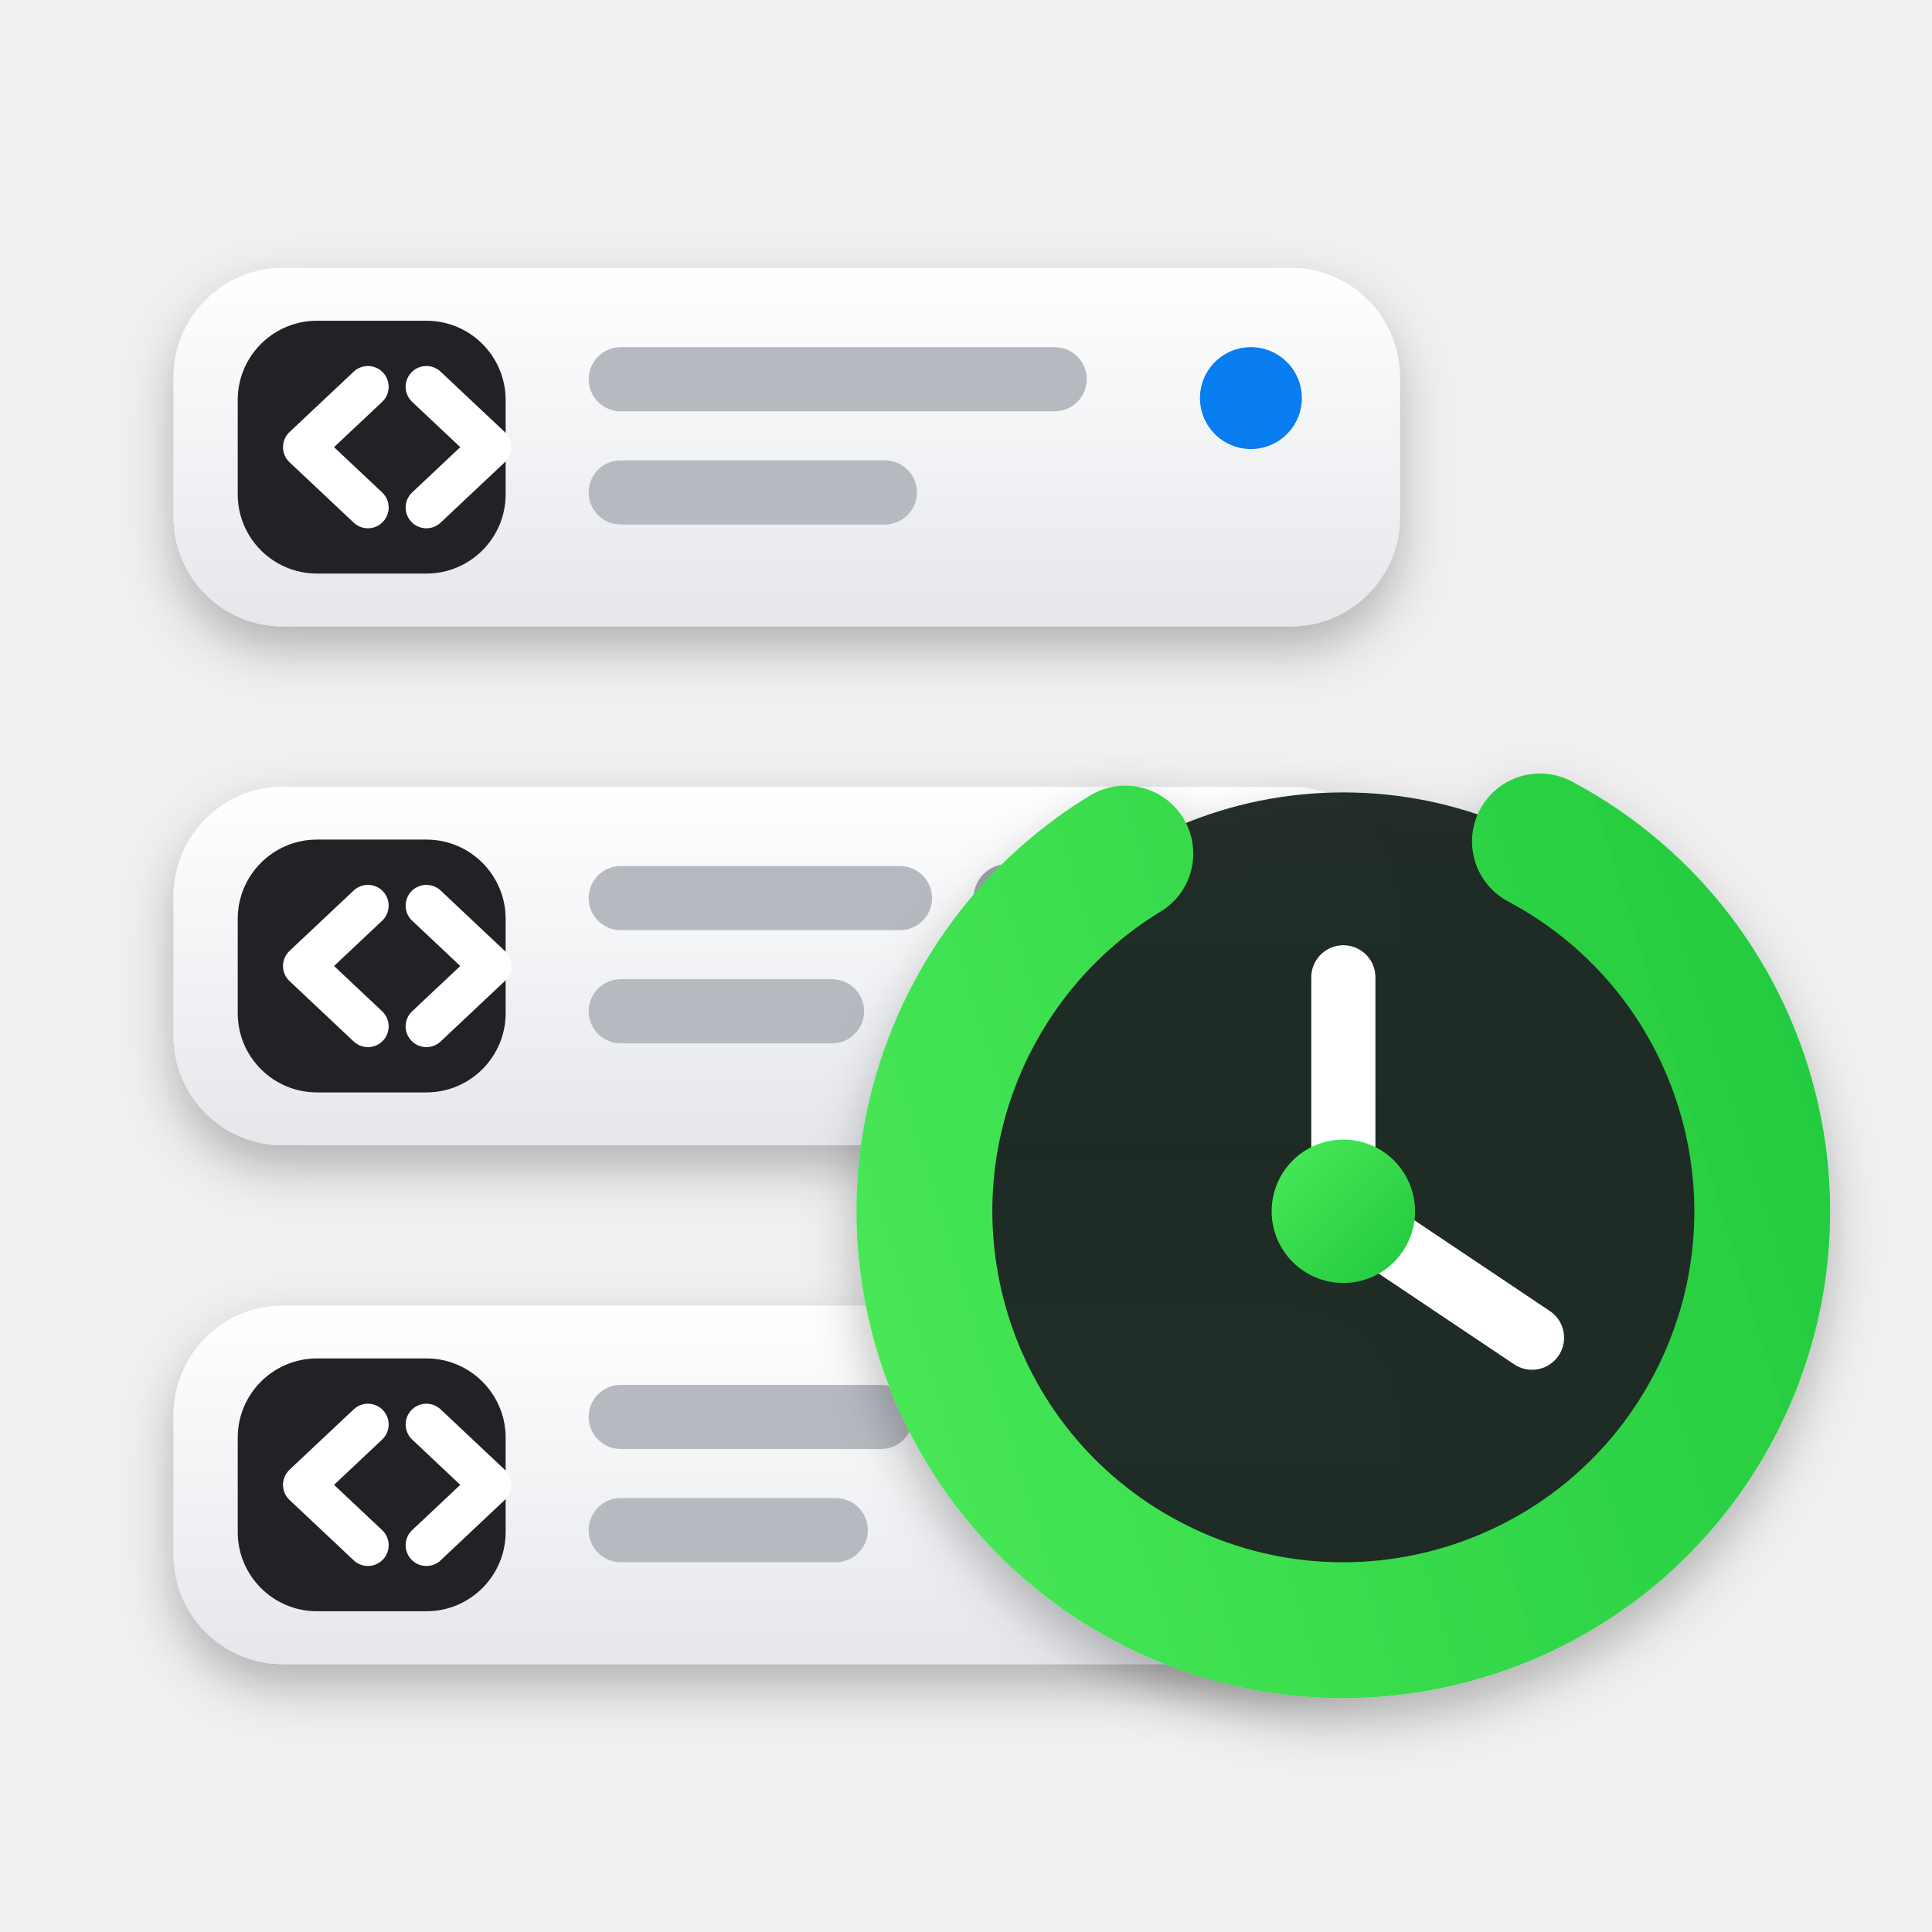
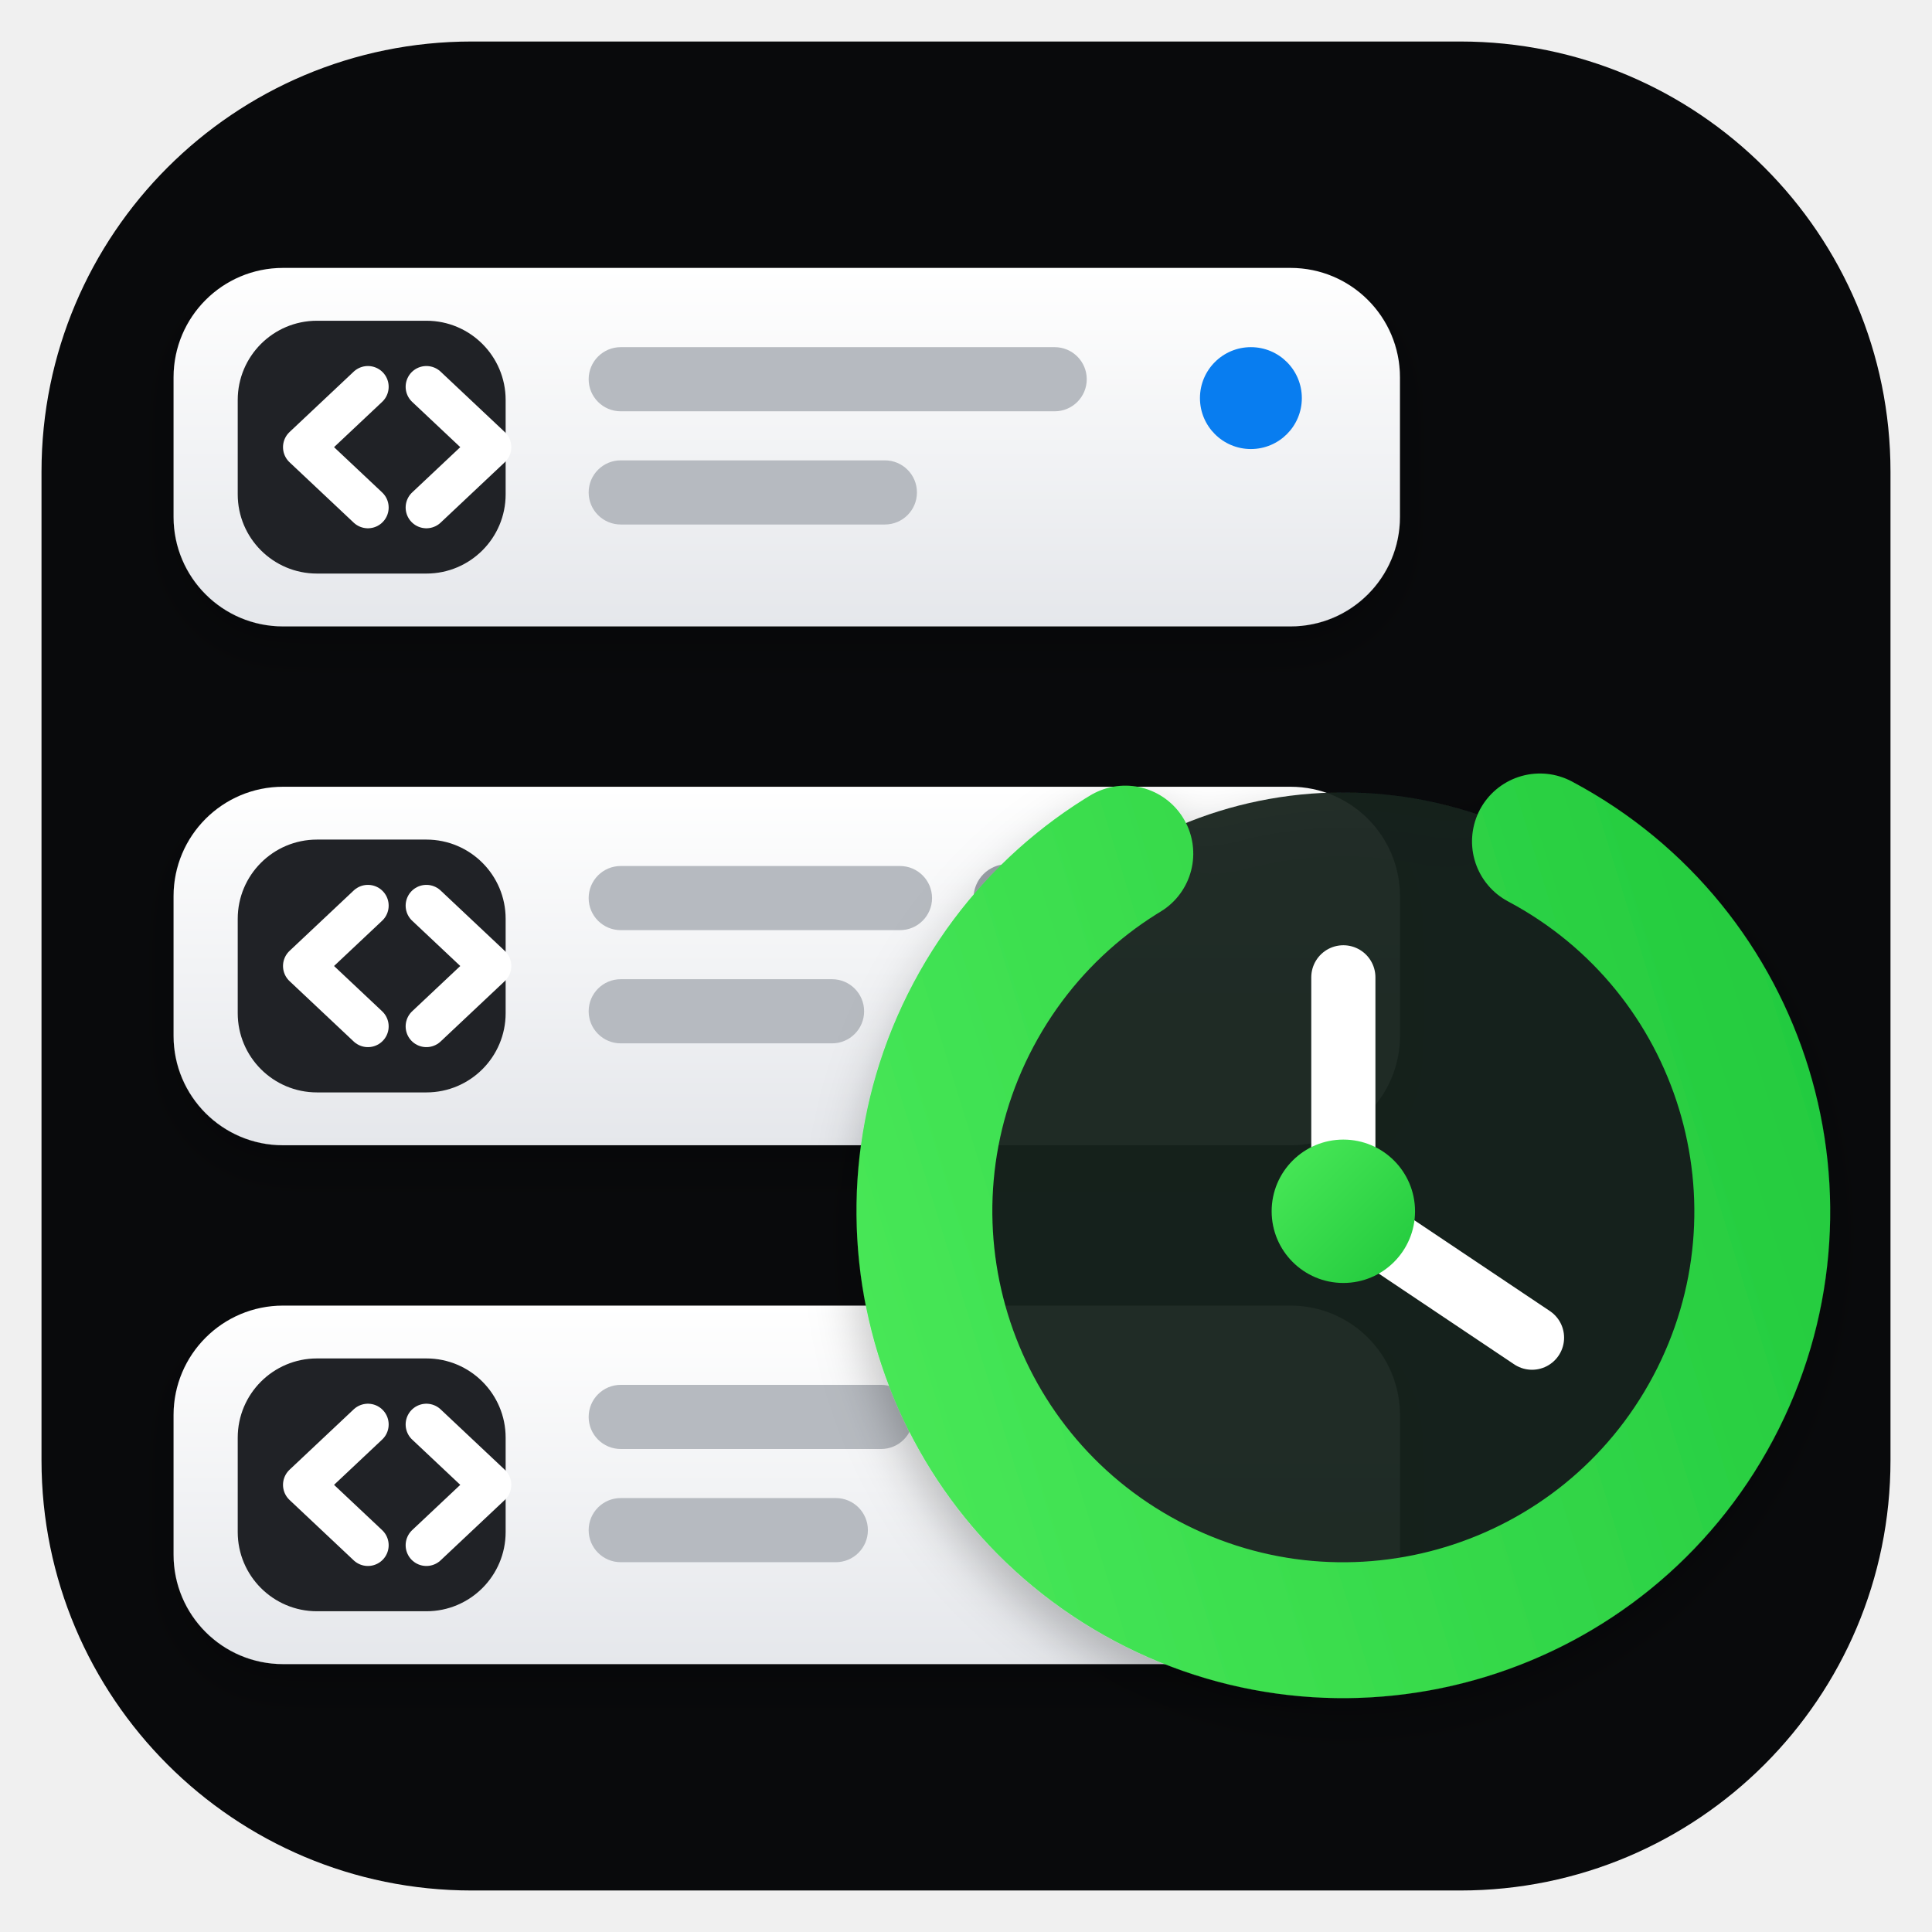
<svg xmlns="http://www.w3.org/2000/svg" viewBox="0 0 1024 1024">
  <defs>
    <linearGradient id="row" x1="0" y1="0" x2="0" y2="1">
      <stop offset="0" stop-color="#ffffff" />
      <stop offset="1" stop-color="#e5e7eb" />
    </linearGradient>
    <linearGradient id="green" x1="0" y1="0" x2="1" y2="1">
      <stop offset="0" stop-color="#4bea59" />
      <stop offset="1" stop-color="#20c83c" />
    </linearGradient>
    <filter id="shadow" x="-20%" y="-20%" width="140%" height="150%">
      <feDropShadow dx="0" dy="12" stdDeviation="13" flood-color="#000000" flood-opacity="0.26" />
    </filter>
  </defs>
+   <rect x="22" y="22" width="980" height="980" rx="228" fill="#090a0c" />
  <g filter="url(#shadow)">
    <rect x="92" y="142" width="650" height="190" rx="58" fill="url(#row)" />
    <rect x="92" y="417" width="650" height="190" rx="58" fill="url(#row)" />
    <rect x="92" y="692" width="650" height="190" rx="58" fill="url(#row)" />
  </g>
  <g fill="#202226">
    <rect x="126" y="170" width="142" height="134" rx="42" />
    <rect x="126" y="445" width="142" height="134" rx="42" />
    <rect x="126" y="720" width="142" height="134" rx="42" />
  </g>
  <g fill="none" stroke="#ffffff" stroke-width="22" stroke-linecap="round" stroke-linejoin="round">
    <path d="M195 205l-34 32 34 32M226 205l34 32-34 32" />
    <path d="M195 480l-34 32 34 32M226 480l34 32-34 32" />
    <path d="M195 755l-34 32 34 32M226 755l34 32-34 32" />
  </g>
  <g fill="#b6bac0">
    <rect x="312" y="184" width="264" height="34" rx="17" />
    <rect x="312" y="244" width="174" height="34" rx="17" />
    <rect x="312" y="459" width="182" height="34" rx="17" />
    <rect x="312" y="519" width="146" height="34" rx="17" />
    <rect x="312" y="734" width="172" height="34" rx="17" />
    <rect x="312" y="794" width="148" height="34" rx="17" />
  </g>
  <circle cx="663" cy="211" r="27" fill="#087df0" />
  <circle cx="534" cy="476" r="18" fill="#9ca3aa" />
  <circle cx="522" cy="751" r="18" fill="#9ca3aa" />
  <g filter="url(#shadow)">
    <circle cx="712" cy="642" r="222" fill="#18251d" fill-opacity="0.94" />
    <circle cx="712" cy="642" r="222" fill="none" stroke="url(#green)" stroke-width="72" stroke-linecap="round" stroke-dasharray="1165 230" transform="rotate(-62 712 642)" />
  </g>
  <g fill="none" stroke="#ffffff" stroke-width="34" stroke-linecap="round">
    <path d="M712 642V518" />
    <path d="M712 642l100 67" />
  </g>
  <circle cx="712" cy="642" r="38" fill="url(#green)" />
</svg>
